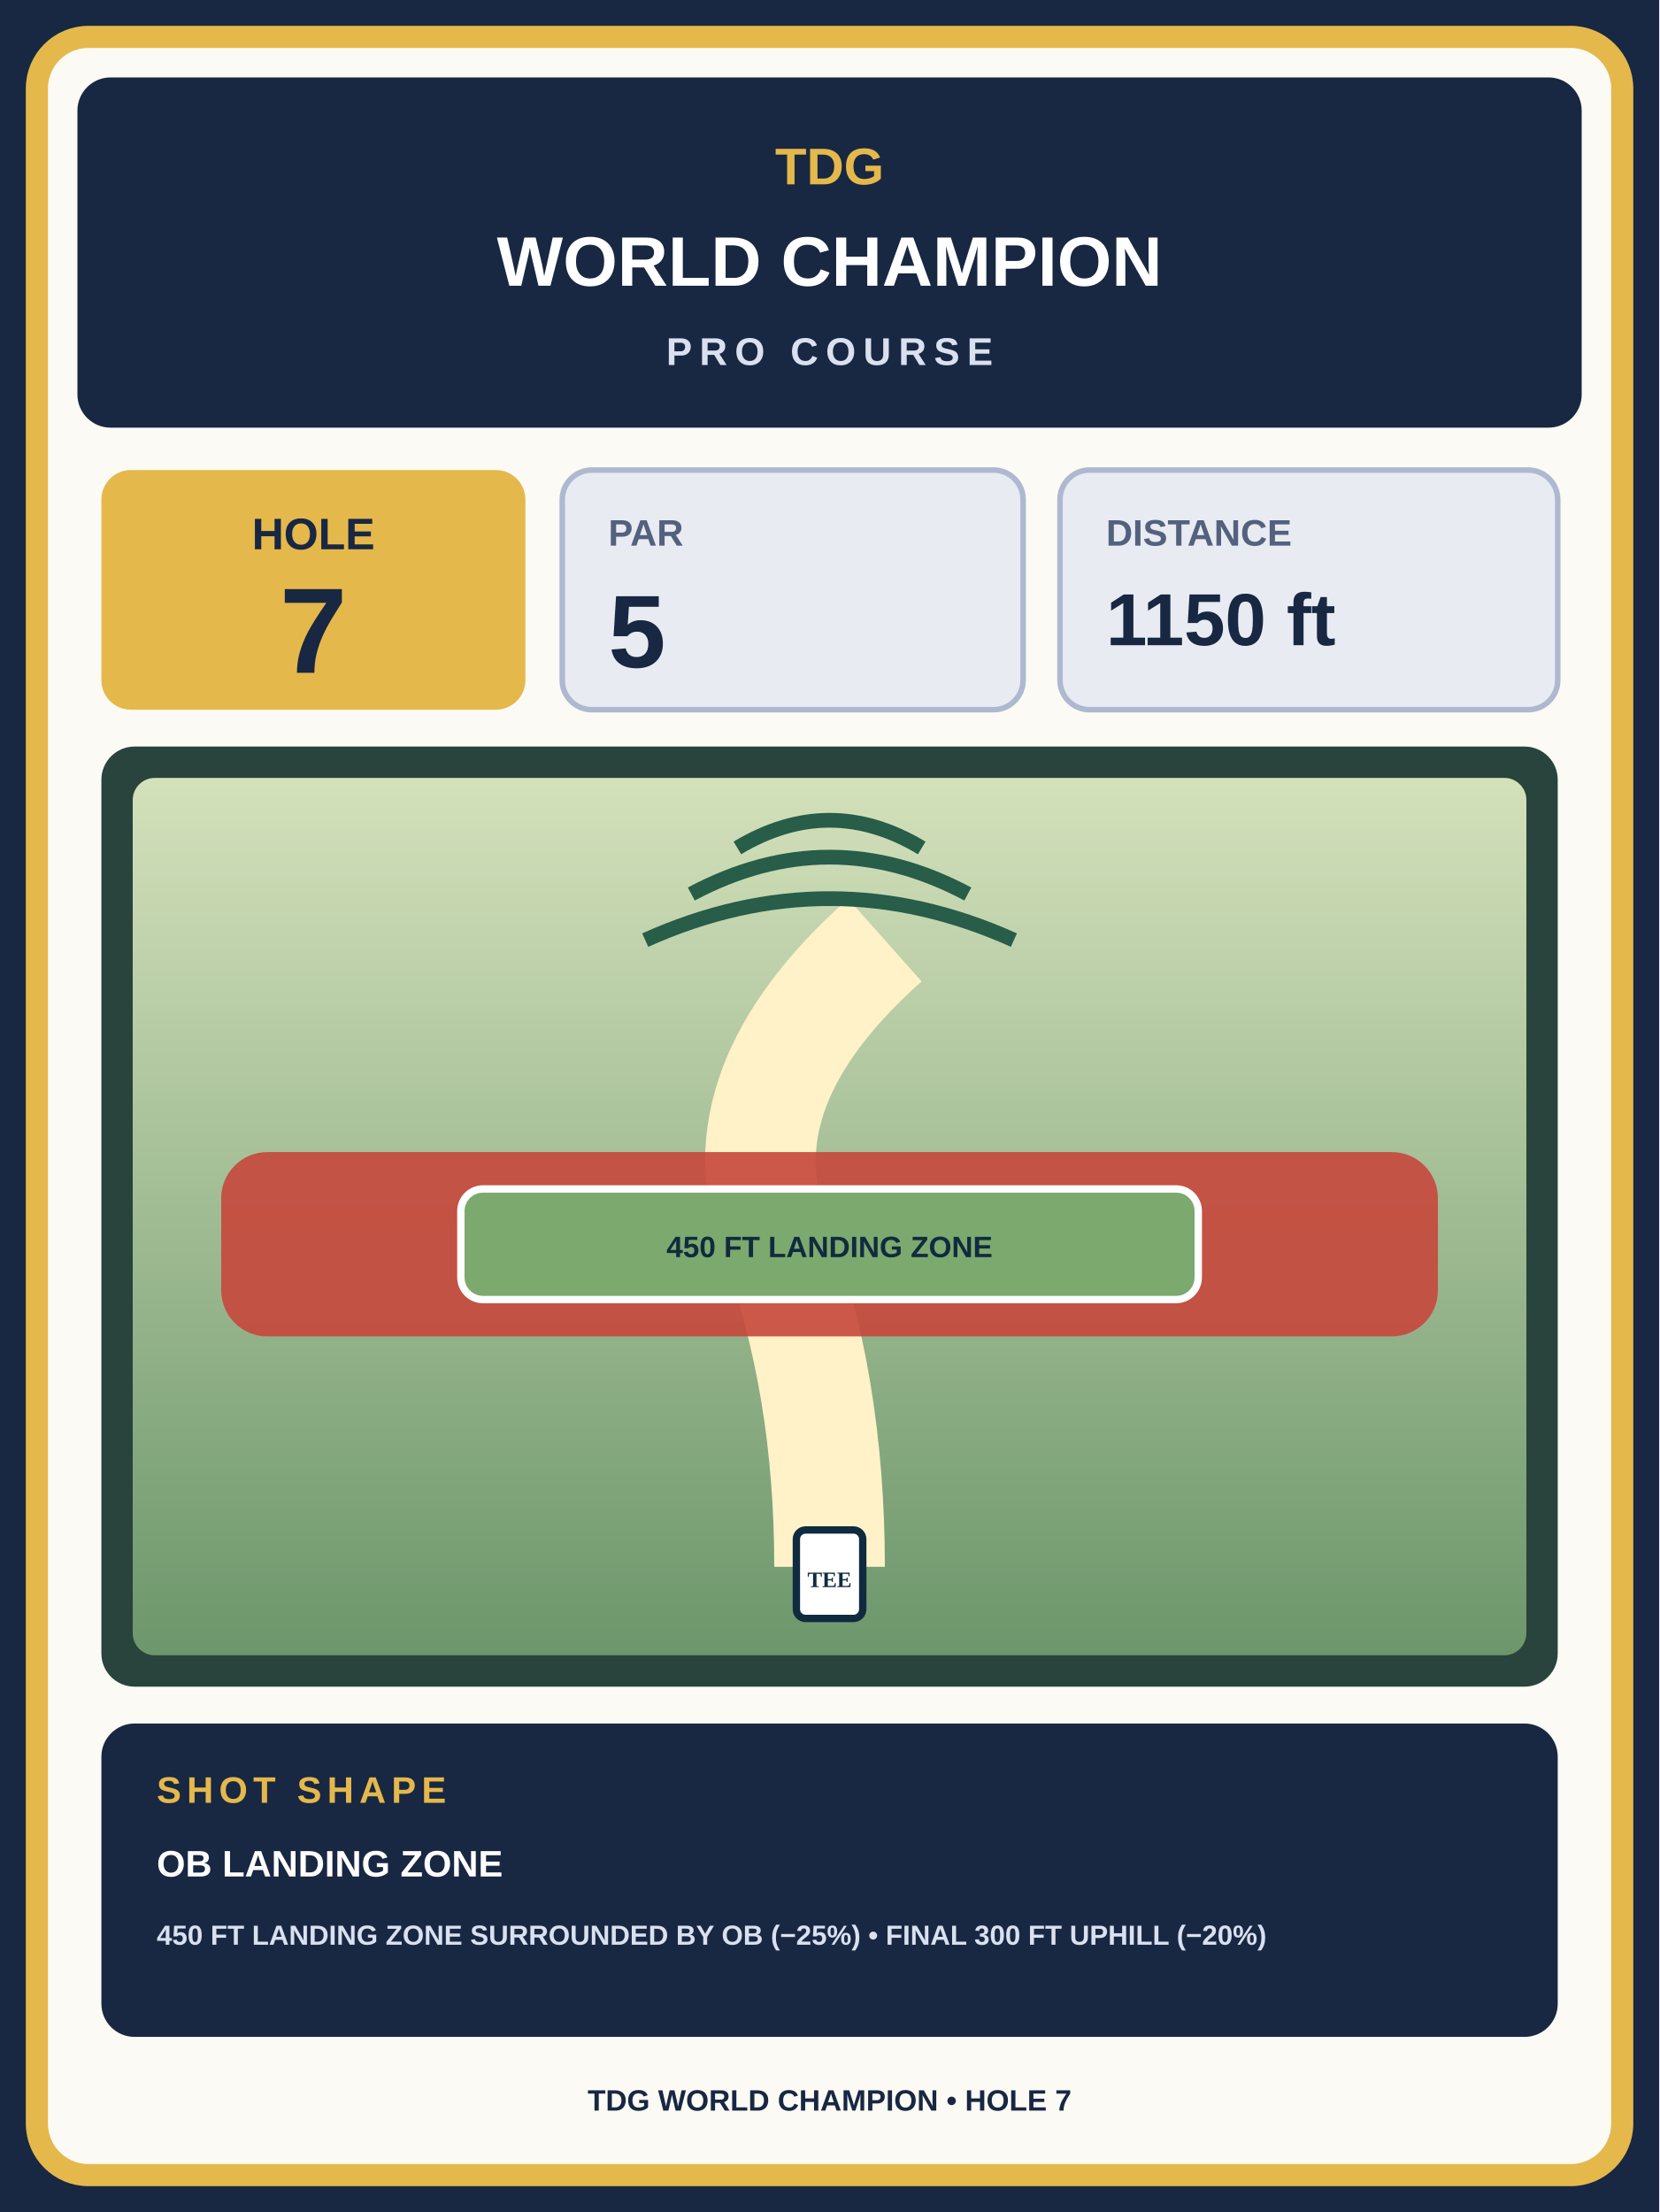
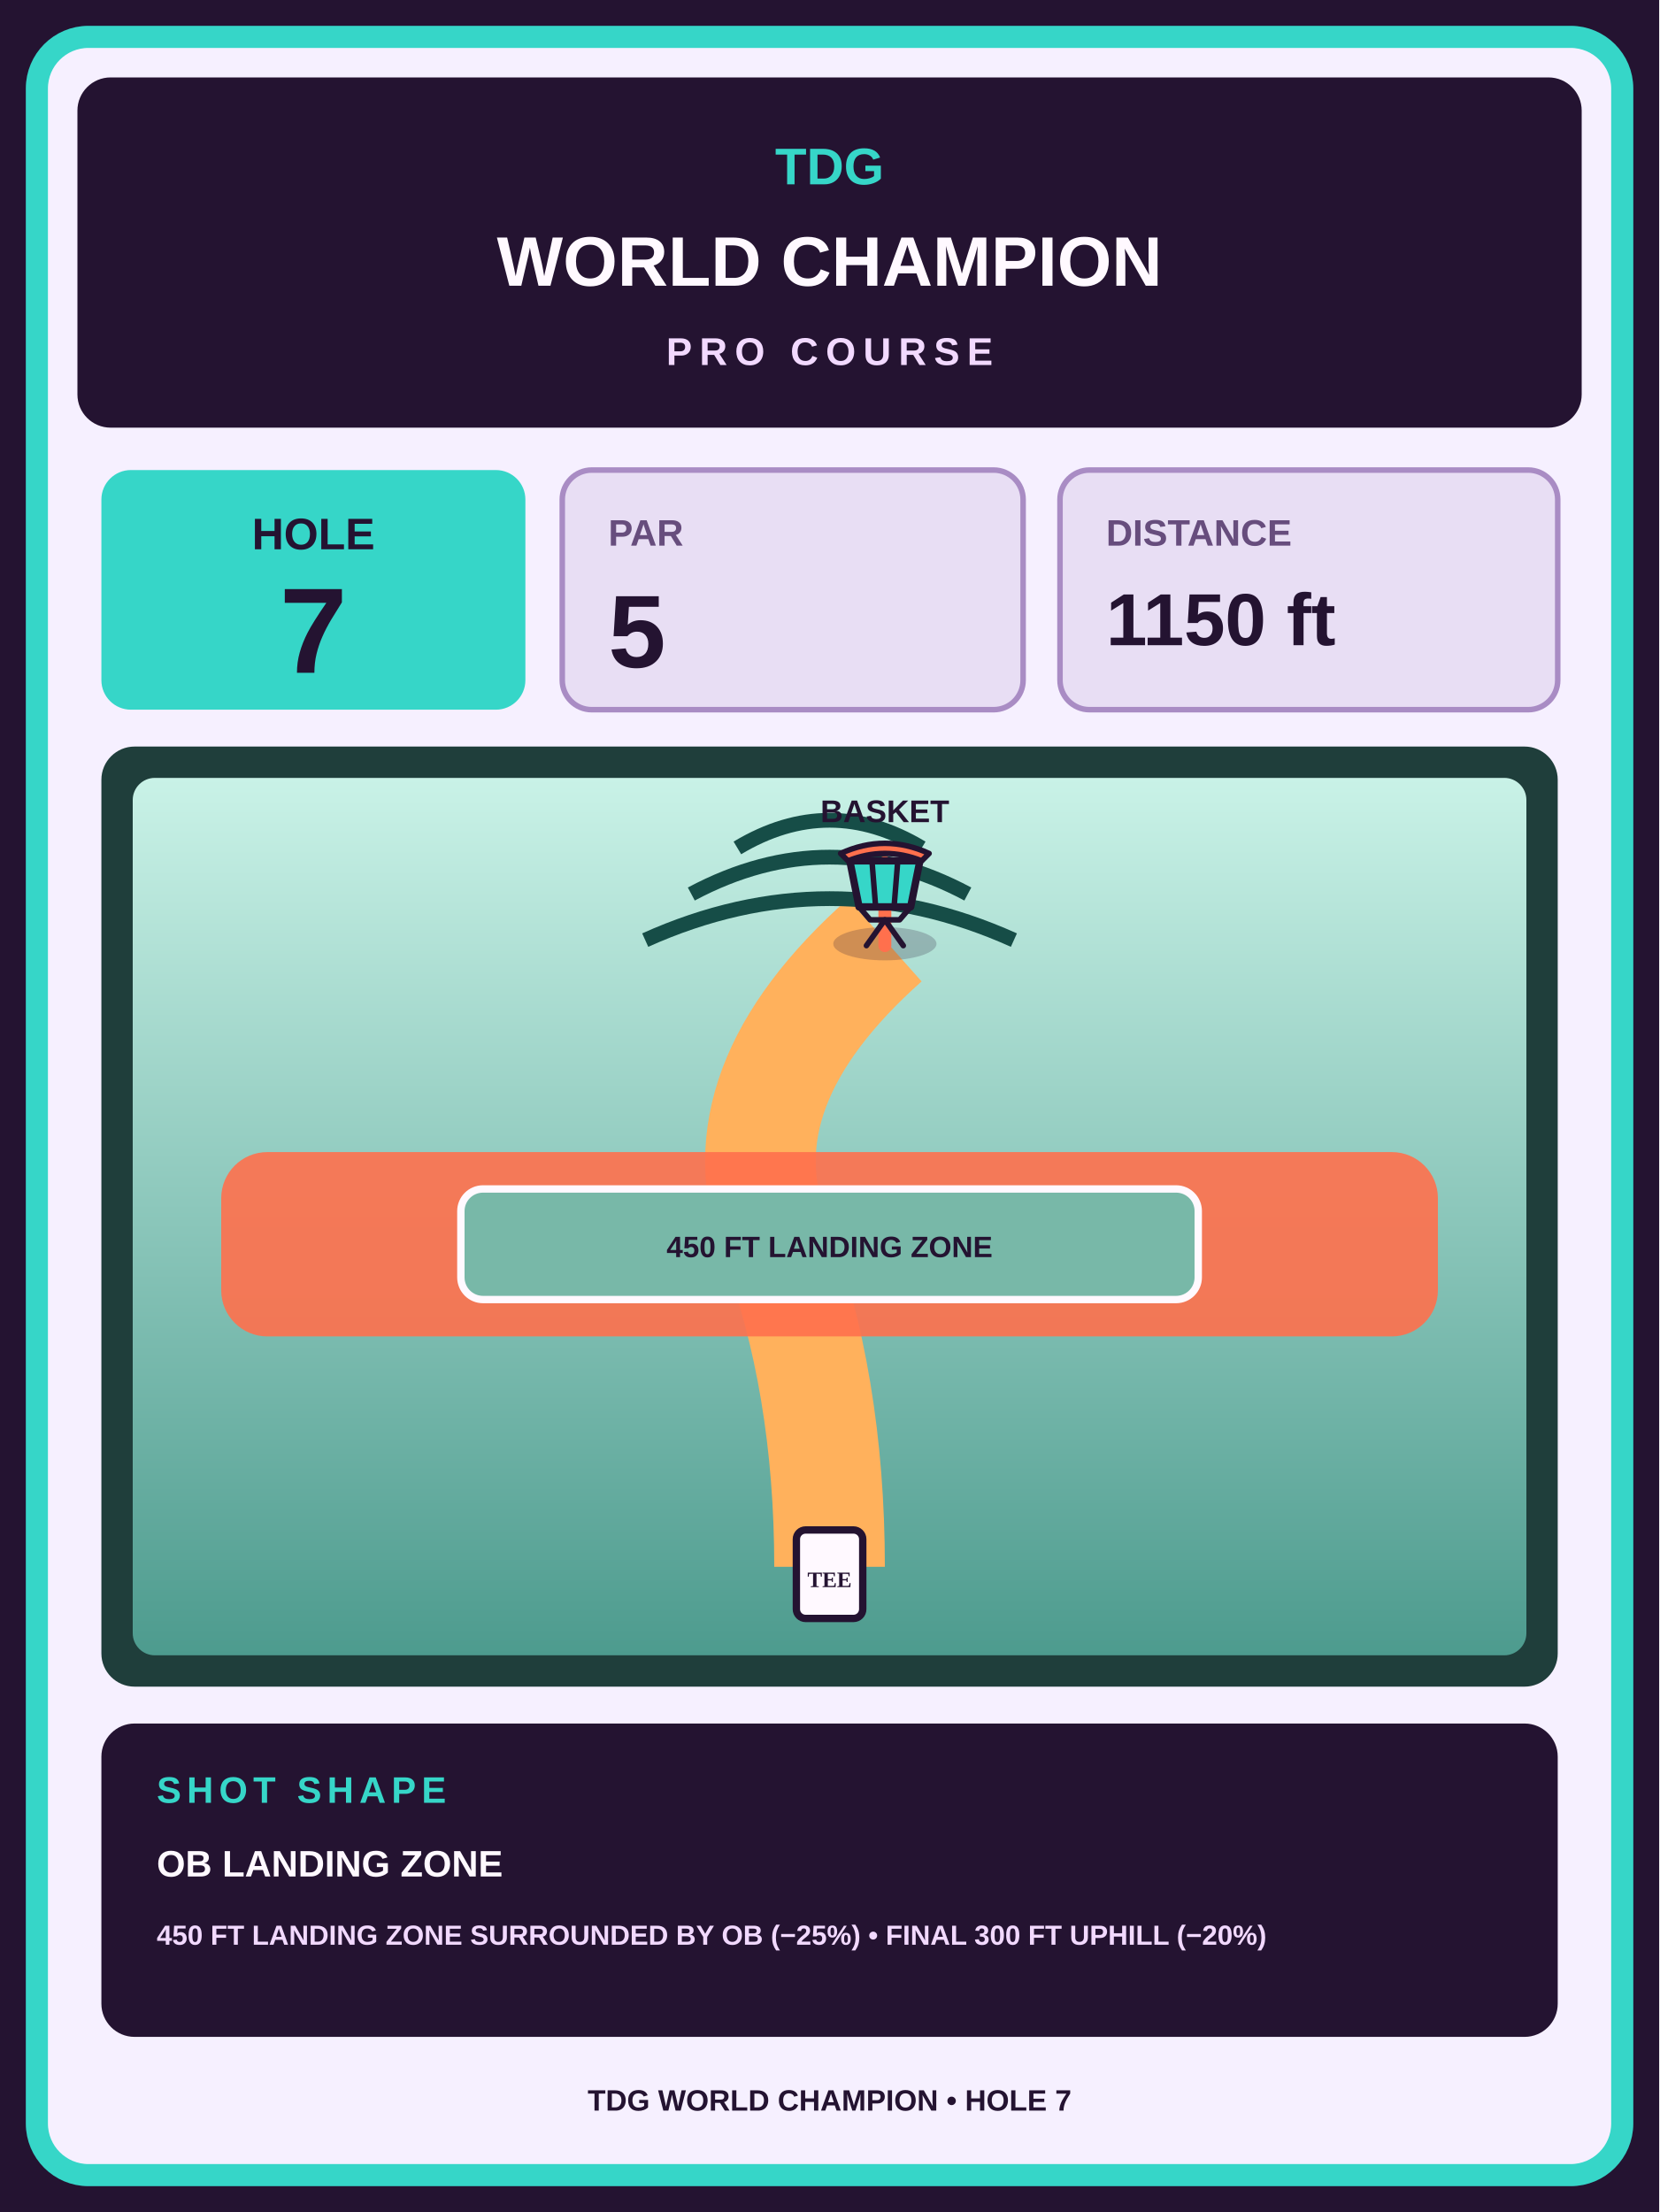
<svg xmlns="http://www.w3.org/2000/svg" viewBox="0 0 900 1200">
  <defs>
    <linearGradient id="turf" x2="0" y2="1">
-       <stop stop-color="#d4e1bb" />
-       <stop offset="1" stop-color="#6c966b" />
+       <stop stop-color="#c9f2e7" />
+       <stop offset="1" stop-color="#4d9b8e" />
    </linearGradient>
  </defs>
-   <style>.label{font-family:Arial,sans-serif;font-size:16px;font-weight:900;fill:#102b3f}.small{font-family:Arial,sans-serif;font-size:13px;font-weight:800;fill:#102b3f}</style>
-   <rect width="900" height="1200" fill="#182742" />
-   <rect x="20" y="20" width="860" height="1160" rx="28" fill="#fbfaf4" stroke="#e4b84b" stroke-width="12" />
-   <rect x="42" y="42" width="816" height="190" rx="18" fill="#182742" />
-   <text x="450" y="100" text-anchor="middle" font-family="Arial" font-size="28" font-weight="900" fill="#e4b84b">TDG</text>
-   <text x="450" y="155" text-anchor="middle" font-family="Arial" font-size="38" font-weight="900" fill="#fff">WORLD CHAMPION</text>
-   <text x="450" y="198" text-anchor="middle" font-family="Arial" font-size="21" font-weight="800" letter-spacing="4" fill="#d9e0ef">PRO COURSE</text>
-   <rect x="55" y="255" width="230" height="130" rx="16" fill="#e4b84b" />
-   <text x="170" y="298" text-anchor="middle" font-family="Arial" font-size="24" font-weight="900" fill="#182742">HOLE</text>
-   <text x="170" y="365" text-anchor="middle" font-family="Arial" font-size="66" font-weight="900" fill="#182742">7</text>
-   <rect x="305" y="255" width="250" height="130" rx="16" fill="#e8ebf2" stroke="#aeb8cf" stroke-width="3" />
-   <text x="330" y="296" font-family="Arial" font-size="20" font-weight="800" fill="#53617d">PAR</text>
-   <text x="330" y="362" font-family="Arial" font-size="56" font-weight="900" fill="#182742">5</text>
-   <rect x="575" y="255" width="270" height="130" rx="16" fill="#e8ebf2" stroke="#aeb8cf" stroke-width="3" />
-   <text x="600" y="296" font-family="Arial" font-size="20" font-weight="800" fill="#53617d">DISTANCE</text>
-   <text x="600" y="350" font-family="Arial" font-size="40" font-weight="900" fill="#182742">1150 ft</text>
-   <rect x="55" y="405" width="790" height="510" rx="18" fill="#29433d" />
+   <style>.label{font-family:Arial,sans-serif;font-size:16px;font-weight:900;fill:#241331}.small{font-family:Arial,sans-serif;font-size:13px;font-weight:800;fill:#241331}</style>
+   <rect width="900" height="1200" fill="#241331" />
+   <rect x="20" y="20" width="860" height="1160" rx="28" fill="#f6f0ff" stroke="#36d6c8" stroke-width="12" />
+   <rect x="42" y="42" width="816" height="190" rx="18" fill="#241331" />
+   <text x="450" y="100" text-anchor="middle" font-family="Arial" font-size="28" font-weight="900" fill="#36d6c8">TDG</text>
+   <text x="450" y="155" text-anchor="middle" font-family="Arial" font-size="38" font-weight="900" fill="#fff9ff">WORLD CHAMPION</text>
+   <text x="450" y="198" text-anchor="middle" font-family="Arial" font-size="21" font-weight="800" letter-spacing="4" fill="#f2d9ff">PRO COURSE</text>
+   <rect x="55" y="255" width="230" height="130" rx="16" fill="#36d6c8" />
+   <text x="170" y="298" text-anchor="middle" font-family="Arial" font-size="24" font-weight="900" fill="#241331">HOLE</text>
+   <text x="170" y="365" text-anchor="middle" font-family="Arial" font-size="66" font-weight="900" fill="#241331">7</text>
+   <rect x="305" y="255" width="250" height="130" rx="16" fill="#e8def4" stroke="#a98cc4" stroke-width="3" />
+   <text x="330" y="296" font-family="Arial" font-size="20" font-weight="800" fill="#674d7d">PAR</text>
+   <text x="330" y="362" font-family="Arial" font-size="56" font-weight="900" fill="#241331">5</text>
+   <rect x="575" y="255" width="270" height="130" rx="16" fill="#e8def4" stroke="#a98cc4" stroke-width="3" />
+   <text x="600" y="296" font-family="Arial" font-size="20" font-weight="800" fill="#674d7d">DISTANCE</text>
+   <text x="600" y="350" font-family="Arial" font-size="40" font-weight="900" fill="#241331">1150 ft</text>
+   <rect x="55" y="405" width="790" height="510" rx="18" fill="#1f3e3b" />
  <rect x="72" y="422" width="756" height="476" rx="12" fill="url(#turf)" />
-   <path d="M450 850 Q450 750 420 670 T480 510" stroke="#fff1c8" stroke-width="60" fill="none" />
-   <rect x="120" y="625" width="660" height="100" rx="25" fill="#c7473b" opacity=".9" />
-   <rect x="250" y="645" width="400" height="60" rx="12" fill="#7ca96e" stroke="#fff" stroke-width="4" />
+   <path d="M450 850 Q450 750 420 670 T480 510" stroke="#ffb15c" stroke-width="60" fill="none" />
+   <rect x="120" y="625" width="660" height="100" rx="25" fill="#ff704d" opacity=".9" />
+   <rect x="250" y="645" width="400" height="60" rx="12" fill="#78b8a8" stroke="#fff9ff" stroke-width="4" />
  <text x="450" y="682" text-anchor="middle" class="label">450 FT LANDING ZONE</text>
-   <path d="M350 510 Q450 465 550 510 M375 485 Q450 445 525 485 M400 460 Q450 430 500 460" stroke="#275d49" stroke-width="8" fill="none" />
-   <rect x="432" y="830" width="36" height="48" rx="5" fill="#fff" stroke="#102b3f" stroke-width="4" />
-   <text x="450" y="861" text-anchor="middle" font-size="12" font-weight="900" fill="#102b3f">TEE</text>
-   <rect x="55" y="935" width="790" height="170" rx="18" fill="#182742" />
-   <text x="85" y="978" font-family="Arial" font-size="20" font-weight="900" letter-spacing="3" fill="#e4b84b">SHOT SHAPE</text>
-   <text x="85" y="1018" font-family="Arial" font-size="20" font-weight="900" fill="#fff">OB LANDING ZONE</text>
-   <text x="85" y="1055" font-family="Arial" font-size="15" font-weight="800" fill="#d9e0ef">450 FT LANDING ZONE SURROUNDED BY OB (−25%) • FINAL 300 FT UPHILL (−20%)</text>
-   <text x="450" y="1145" text-anchor="middle" font-family="Arial" font-size="16" font-weight="900" fill="#182742">TDG WORLD CHAMPION • HOLE 7</text>
+   <path d="M350 510 Q450 465 550 510 M375 485 Q450 445 525 485 M400 460 Q450 430 500 460" stroke="#164d47" stroke-width="8" fill="none" />
+   <g id="basket" transform="translate(480 510)" stroke="#241331" stroke-linecap="round" stroke-linejoin="round">
+     <ellipse cx="0" cy="2" rx="28" ry="9" fill="#241331" opacity=".22" stroke="none" />
+     <path d="M0 3 V-42" stroke="#ff704d" stroke-width="7" />
+     <path d="M-19 -43 L19 -43 L14 -18 L-14 -18 Z" fill="#36d6c8" stroke-width="4" />
+     <path d="M-19 -43 L-14 -18 M-7 -43 L-5 -18 M7 -43 L5 -18 M19 -43 L14 -18 M-19 -43 Q0 -55 19 -43" fill="none" stroke-width="3" />
+     <path d="M-24 -47 Q0 -58 24 -47 L20 -43 Q0 -51 -20 -43 Z" fill="#ff704d" stroke-width="3" />
+     <path d="M-14 -18 L-8 -11 L8 -11 L14 -18" fill="none" stroke-width="3" />
+     <path d="M-10 3 L0 -11 L10 3" fill="none" stroke-width="3" />
+     <text x="0" y="-64" text-anchor="middle" font-family="Arial" font-size="17" font-weight="900" fill="#241331" stroke="none">BASKET</text>
+   </g>
+   <rect x="432" y="830" width="36" height="48" rx="5" fill="#fff9ff" stroke="#241331" stroke-width="4" />
+   <text x="450" y="861" text-anchor="middle" font-size="12" font-weight="900" fill="#241331">TEE</text>
+   <rect x="55" y="935" width="790" height="170" rx="18" fill="#241331" />
+   <text x="85" y="978" font-family="Arial" font-size="20" font-weight="900" letter-spacing="3" fill="#36d6c8">SHOT SHAPE</text>
+   <text x="85" y="1018" font-family="Arial" font-size="20" font-weight="900" fill="#fff9ff">OB LANDING ZONE</text>
+   <text x="85" y="1055" font-family="Arial" font-size="15" font-weight="800" fill="#f2d9ff">450 FT LANDING ZONE SURROUNDED BY OB (−25%) • FINAL 300 FT UPHILL (−20%)</text>
+   <text x="450" y="1145" text-anchor="middle" font-family="Arial" font-size="16" font-weight="900" fill="#241331">TDG WORLD CHAMPION • HOLE 7</text>
</svg>
